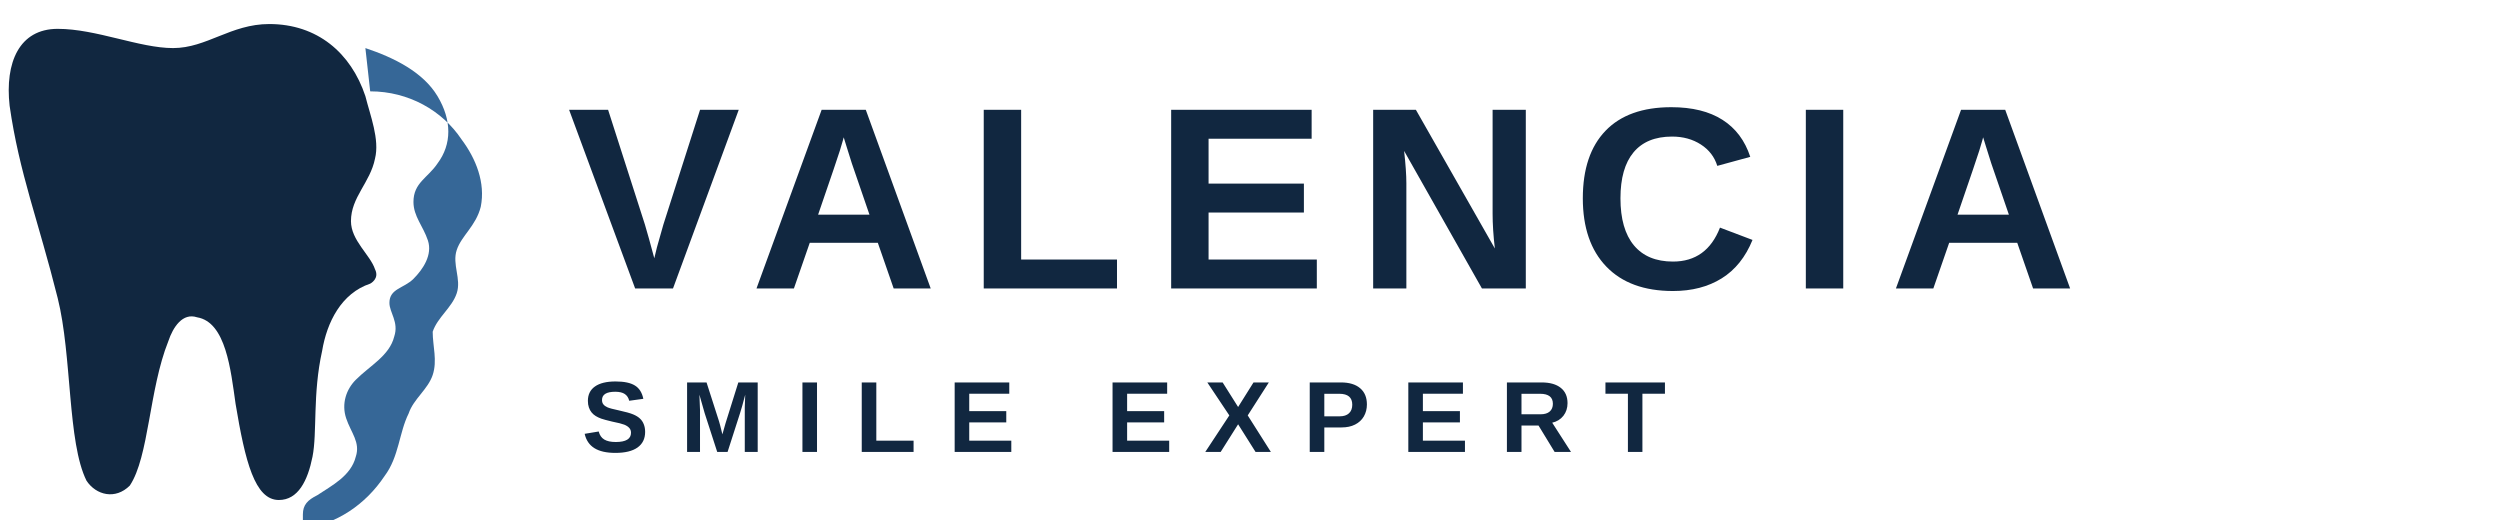
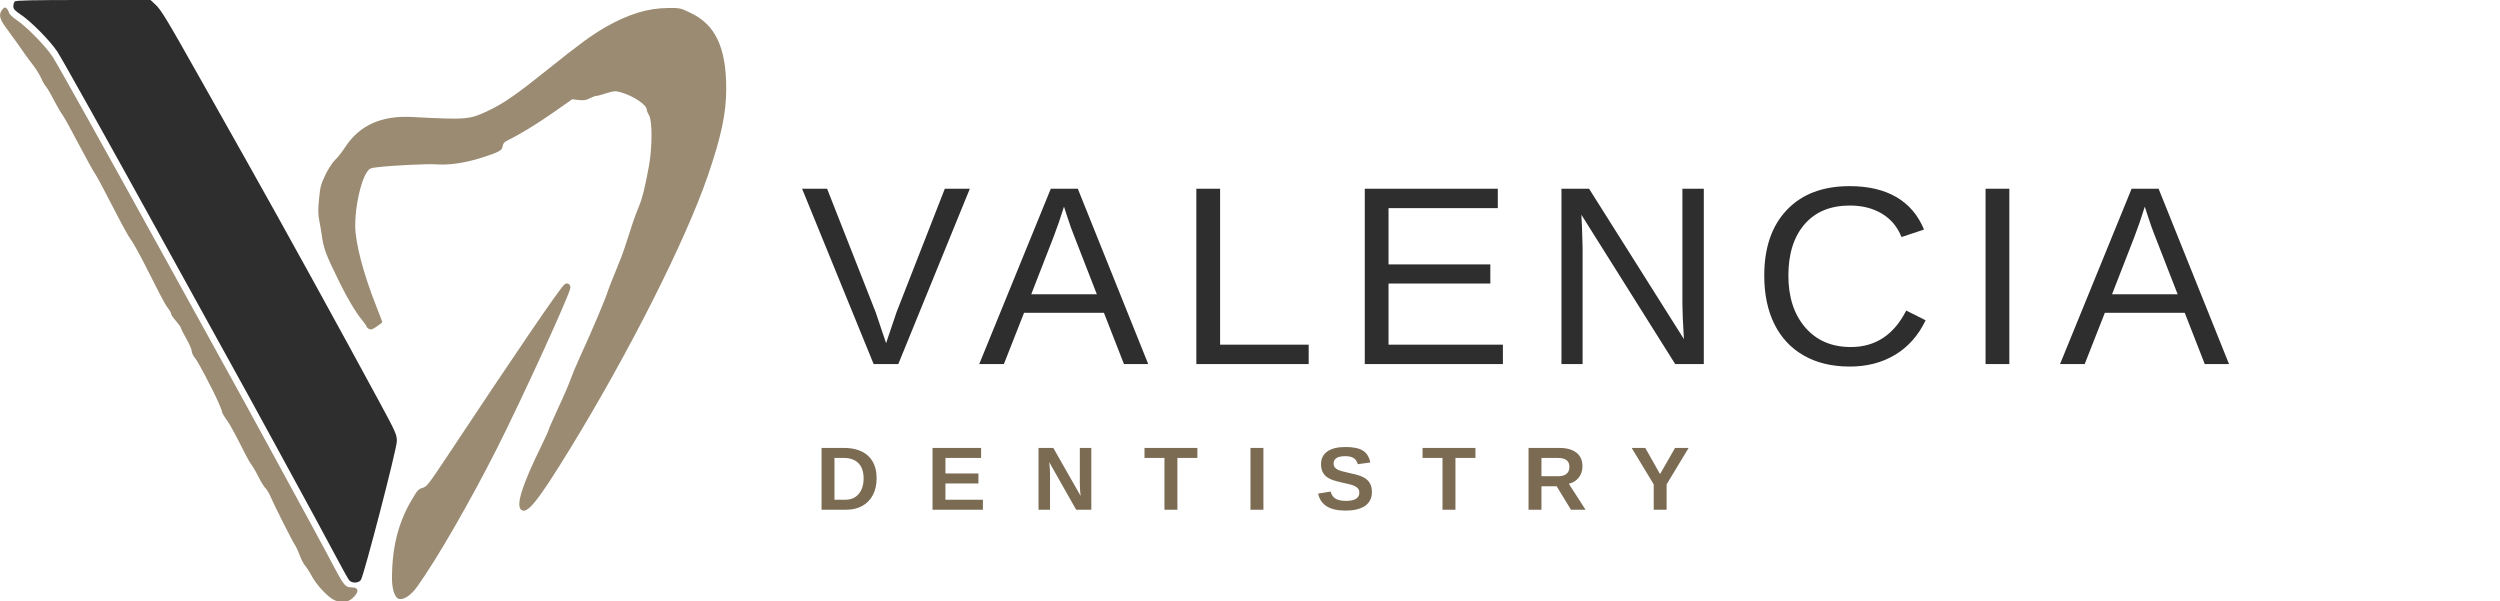
- <svg xmlns="http://www.w3.org/2000/svg" viewBox="0 0 520 108" role="img" aria-labelledby="t">
-   <g id="mark">
-     <path fill="#112740" d="M12 6c-8 0-11 7-10 16 2 14 6 24 10 40 3 12 2 30 6 38 2 3 6 4 9 1 4-6 4-20 8-30 1-3 3-6 6-5 6 1 7 11 8 18 2 12 4 20 9 20 4 0 6-4 7-9 1-5 0-13 2-22 1-6 4-12 10-14 0 0 2-1 1-3-1-3-5-6-5-10 0-5 4-8 5-13 1-4-1-9-2-13C73 11 66 5 56 5c-8 0-13 5-20 5S20 6 12 6z" />
-     <path fill="#366797" d="M76 10c6 2 12 5 15 10 3 5 3 10 0 14-2 3-5 4-5 8 0 3 2 5 3 8 1 3-1 6-3 8-2 2-5 2-5 5 0 2 2 4 1 7-1 4-5 6-8 9-2 2-3 5-2 8 1 3 3 5 2 8-1 4-5 6-8 8-2 1-3 2-3 4v3c7-1 13-5 17-11 3-4 3-9 5-13 1-3 4-5 5-8 1-3 0-6 0-9 1-3 4-5 5-8 1-3-1-6 0-9 1-3 4-5 5-9 1-5-1-10-4-14-4-6-11-10-19-10z" />
-   </g>
-   <g fill="#112740" font-family="Manrope, 'Helvetica Neue', Arial, sans-serif" font-weight="600">
-     <text x="118" y="60" font-size="54" letter-spacing="6">VALENCIA</text>
-     <text x="121" y="94" font-size="21" letter-spacing="6.5">SMILE EXPERT</text>
+ <svg xmlns="http://www.w3.org/2000/svg" viewBox="0 0 2060 495" role="img" aria-labelledby="t">
+   <path fill="#2E2E2E" d="M287.8 478.2C287.0 477.3 283.5 471.1 280.0 464.5C276.5 457.9 267.1 440.4 259.0 425.5C250.9 410.6 237.2 385.5 228.5 369.5C219.8 353.5 209.2 334.2 205.0 326.5C172.4 267.5 157.4 240.4 138.5 206.0C88.8 115.9 51.5 49.1 47.2 42.5C41.5 33.8 25.6 17.7 17.2 12.1C12.1 8.7 11.0 7.4 11.0 5.2C11.0 3.6 11.5 1.9 12.2 1.2C13.1 0.3 27.0 0.0 68.7 0.0L124.0 0.0L127.7 3.4C132.7 7.9 137.0 15.1 166.5 67.5C180.1 91.7 197.2 122.1 204.5 135.0C231.6 183.0 281.0 272.7 312.9 331.7C326.4 356.7 327.0 358.1 327.0 363.6C327.0 369.8 300.1 473.4 297.4 477.8C295.6 480.6 290.0 480.8 287.8 478.2Z" />
+   <path fill="#9A8B72" d="M275.5 494.5C270.0 492.0 260.1 481.3 256.2 473.4C255.0 471.1 252.9 467.9 251.5 466.2C250.0 464.5 248.0 460.5 246.9 457.3C245.7 454.2 244.0 450.4 243.0 449.0C241.0 446.2 225.2 414.8 222.5 408.3C221.5 406.0 219.8 403.3 218.8 402.3C217.7 401.3 215.2 397.4 213.3 393.5C211.4 389.6 208.8 385.1 207.6 383.5C206.3 381.9 204.0 377.8 202.3 374.5C193.3 356.7 189.5 349.6 186.1 345.0C184.4 342.7 183.0 340.1 183.0 339.4C183.0 338.2 178.4 327.7 175.7 322.5C175.1 321.4 172.0 315.4 168.9 309.2C165.7 303.0 162.0 296.6 160.6 294.9C159.2 293.2 158.0 290.7 158.0 289.4C158.0 288.0 156.0 283.4 153.5 279.0C151.0 274.6 149.0 270.6 149.0 270.1C149.0 269.6 147.2 267.0 145.0 264.5C142.8 262.0 141.0 259.3 141.0 258.6C141.0 257.9 140.0 256.0 138.8 254.5C137.5 253.0 134.5 247.8 132.0 242.9C129.5 238.1 123.5 226.3 118.7 216.8C113.8 207.3 108.8 198.4 107.5 197.0C106.3 195.6 99.7 183.7 93.0 170.5C86.3 157.3 79.7 145.1 78.5 143.4C77.2 141.7 71.1 130.7 64.9 118.9C58.7 107.1 52.7 96.1 51.4 94.5C50.1 92.8 47.0 87.4 44.4 82.5C41.9 77.5 39.0 72.6 38.0 71.5C37.0 70.4 35.2 67.4 34.1 64.8C33.0 62.2 30.2 57.5 27.8 54.4C22.2 47.0 20.4 44.6 14.8 36.4C12.1 32.6 7.8 26.6 5.1 23.0C-0.4 15.8 -1.3 11.8 1.9 7.9C3.4 6.0 4.0 5.8 5.3 6.8C6.1 7.5 7.1 9.1 7.4 10.4C7.7 11.7 10.4 14.3 13.7 16.5C21.5 21.6 37.5 37.9 43.2 46.5C47.5 53.1 84.8 119.9 134.5 210.0C153.4 244.4 168.4 271.5 201.0 330.5C205.2 338.2 215.8 357.5 224.5 373.5C233.2 389.5 246.9 414.6 255.0 429.5C263.1 444.4 272.7 462.2 276.4 469.3C283.4 482.4 284.8 484.0 289.8 484.0C296.0 484.0 296.1 488.2 289.9 493.4C286.4 496.4 280.5 496.8 275.5 494.5ZM328.2 493.3C325.2 492.1 323.0 485.2 323.0 476.8C323.0 450.7 328.2 430.2 339.9 410.8C343.8 404.1 345.0 402.9 348.2 402.0C351.7 401.0 353.1 399.1 367.7 377.2C424.9 290.9 460.7 238.4 464.9 234.6C467.3 232.4 470.0 233.8 470.0 237.1C470.0 241.5 430.5 327.9 409.5 369.5C387.7 412.6 360.0 460.8 343.9 483.2C338.5 490.8 332.1 494.9 328.2 493.3ZM429.2 419.8C425.2 415.8 430.4 399.5 445.6 368.4C449.1 361.3 452.0 354.9 452.0 354.4C452.0 353.8 455.6 345.7 459.9 336.3C464.3 327.0 468.8 316.5 470.0 313.0C471.2 309.5 474.7 301.0 477.9 294.1C487.5 273.3 499.6 244.7 501.0 239.5C501.5 237.9 504.4 230.4 507.5 223.0C510.6 215.6 513.8 207.2 514.6 204.5C515.5 201.8 516.8 197.5 517.7 195.0C518.5 192.5 520.3 187.1 521.6 183.0C523.0 178.9 525.2 173.0 526.5 170.0C529.3 163.4 531.3 155.1 534.7 137.0C537.6 120.9 537.6 99.1 534.6 94.6C533.7 93.2 533.0 91.4 533.0 90.6C533.0 86.3 521.7 78.8 511.0 75.9C507.0 74.8 505.6 75.0 499.7 76.8C496.1 78.0 492.4 79.0 491.5 79.0C490.6 79.0 488.1 79.9 486.0 81.0C482.9 82.6 480.9 82.9 476.8 82.4L471.5 81.8L455.5 93.0C441.7 102.6 428.9 110.4 417.5 116.1C415.5 117.1 414.4 118.4 414.2 120.3C413.8 124.0 411.6 125.2 397.0 129.9C383.3 134.3 369.6 136.3 359.0 135.4C352.6 134.9 323.5 136.3 311.0 137.8C305.2 138.4 304.4 138.8 302.3 141.9C297.1 149.6 292.6 170.5 292.7 186.1C292.8 200.2 299.3 225.0 309.6 251.2C312.6 258.7 315.0 265.1 315.0 265.4C315.0 265.7 313.0 267.3 310.5 269.0C306.8 271.5 305.7 271.9 304.0 271.0C302.9 270.4 302.0 269.5 302.0 269.0C302.0 268.5 300.4 266.2 298.4 263.8C293.5 258.0 286.1 245.6 280.2 233.5C267.9 208.5 266.9 205.7 265.0 193.0C264.6 190.0 263.7 184.7 263.0 181.3C262.1 176.5 262.0 172.4 262.9 163.9C263.8 154.0 264.5 151.7 268.1 144.1C270.4 139.3 273.9 134.0 275.9 132.0C278.0 130.1 281.8 125.3 284.4 121.3C296.2 103.2 314.2 95.1 339.5 96.4C385.2 98.8 386.8 98.6 403.0 90.9C415.3 85.0 425.7 77.8 451.0 57.5C477.7 36.1 487.4 29.0 499.4 22.1C517.9 11.6 533.8 6.7 550.5 6.6C560.3 6.5 560.7 6.6 569.2 10.7C589.7 20.5 598.5 39.5 598.4 73.5C598.4 93.5 594.2 113.0 583.0 145.5C564.6 198.8 518.6 289.9 470.2 369.0C442.9 413.6 434.0 424.6 429.2 419.8Z" />
+   <g font-family="Manrope, 'Helvetica Neue', Arial, sans-serif">
+     <text x="660" y="300" font-size="210" font-weight="500" letter-spacing="22" fill="#2E2E2E">VALENCIA</text>
+     <text x="672" y="420" font-size="74" font-weight="600" letter-spacing="38" fill="#7A6B52">DENTISTRY</text>
  </g>
</svg>
